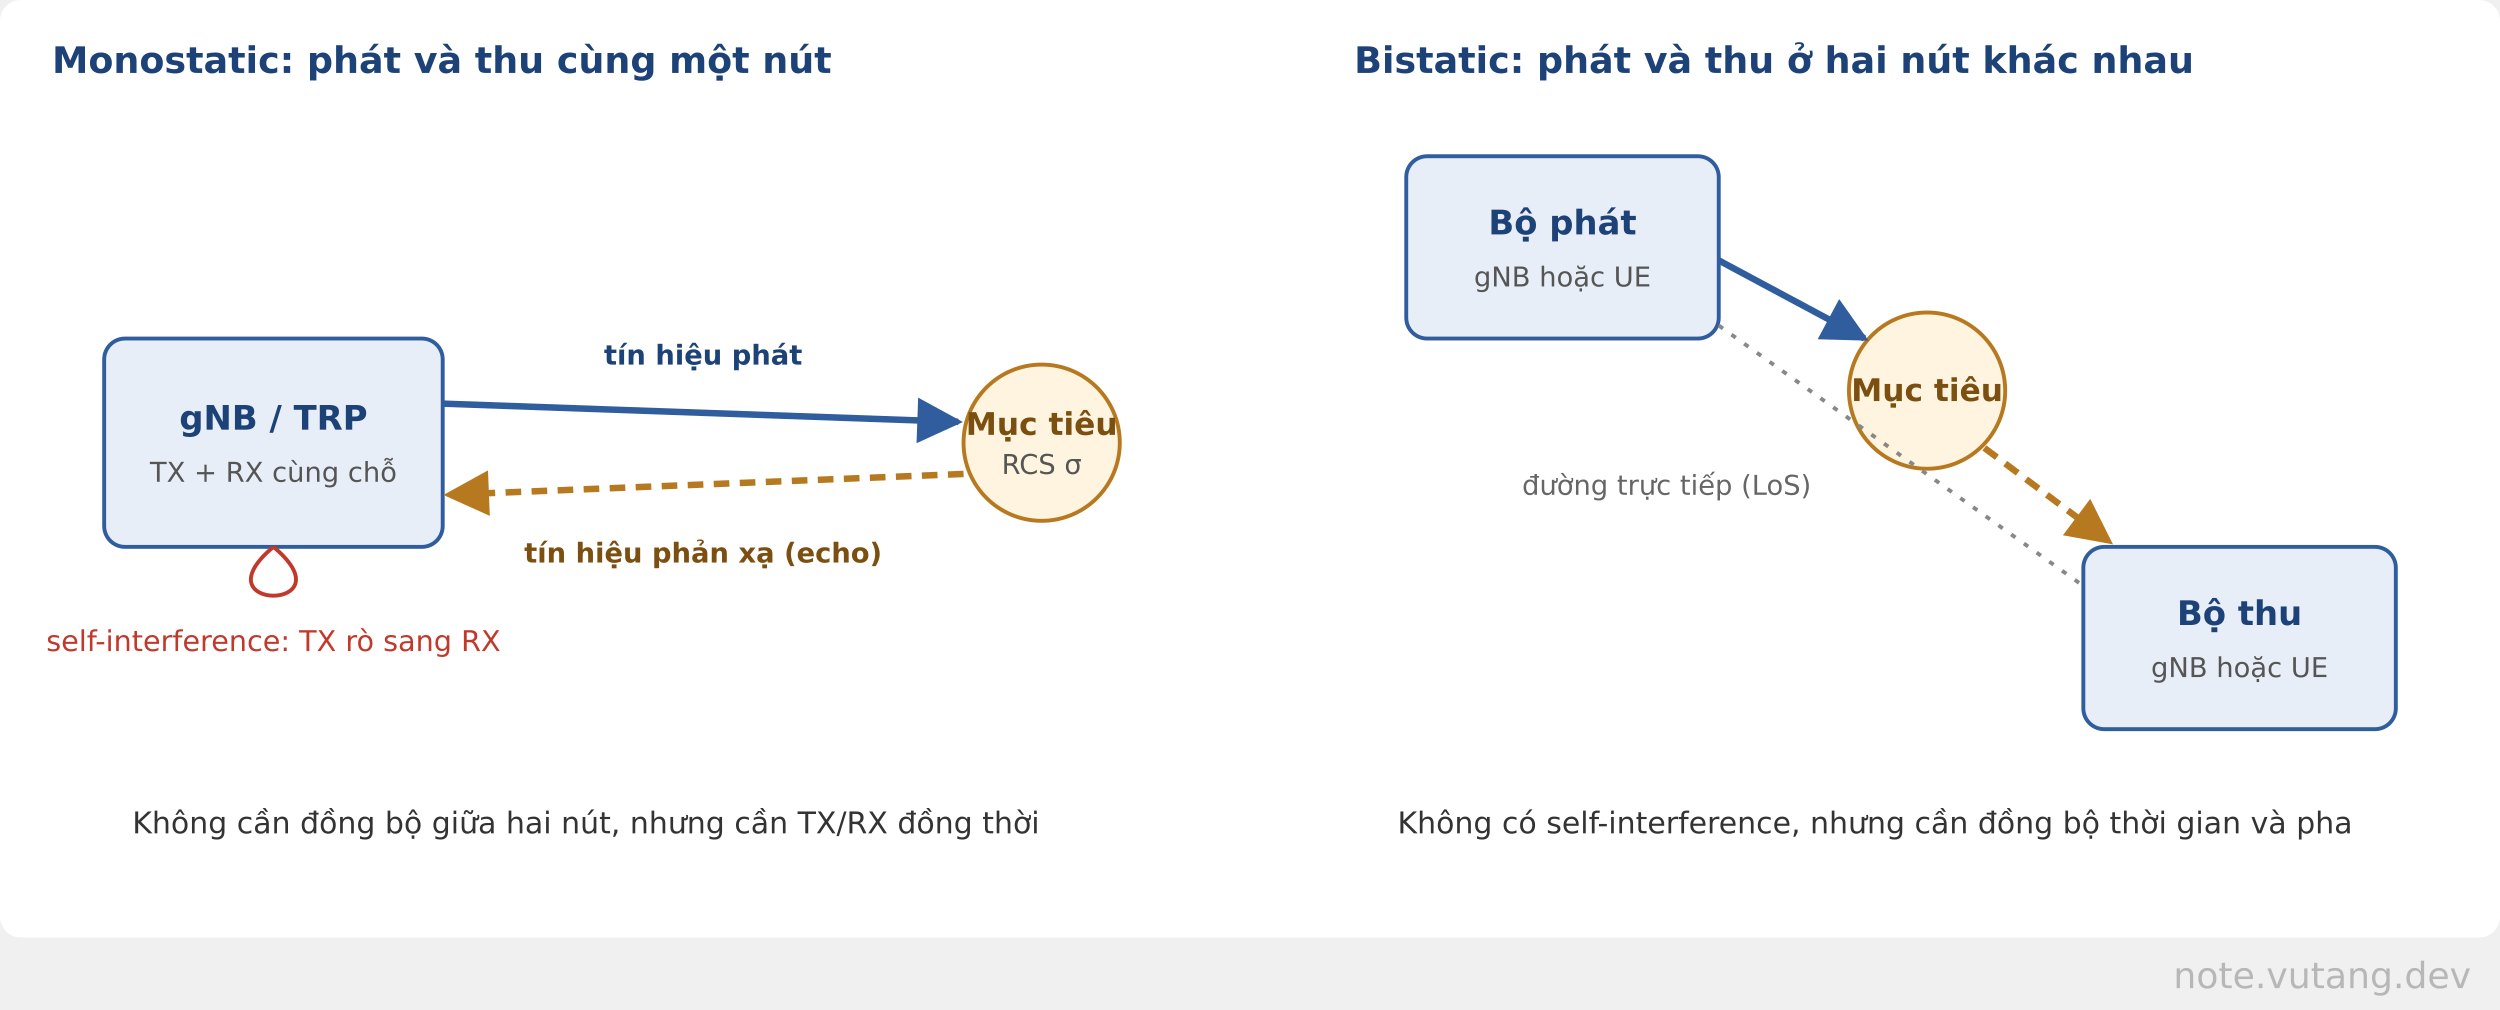
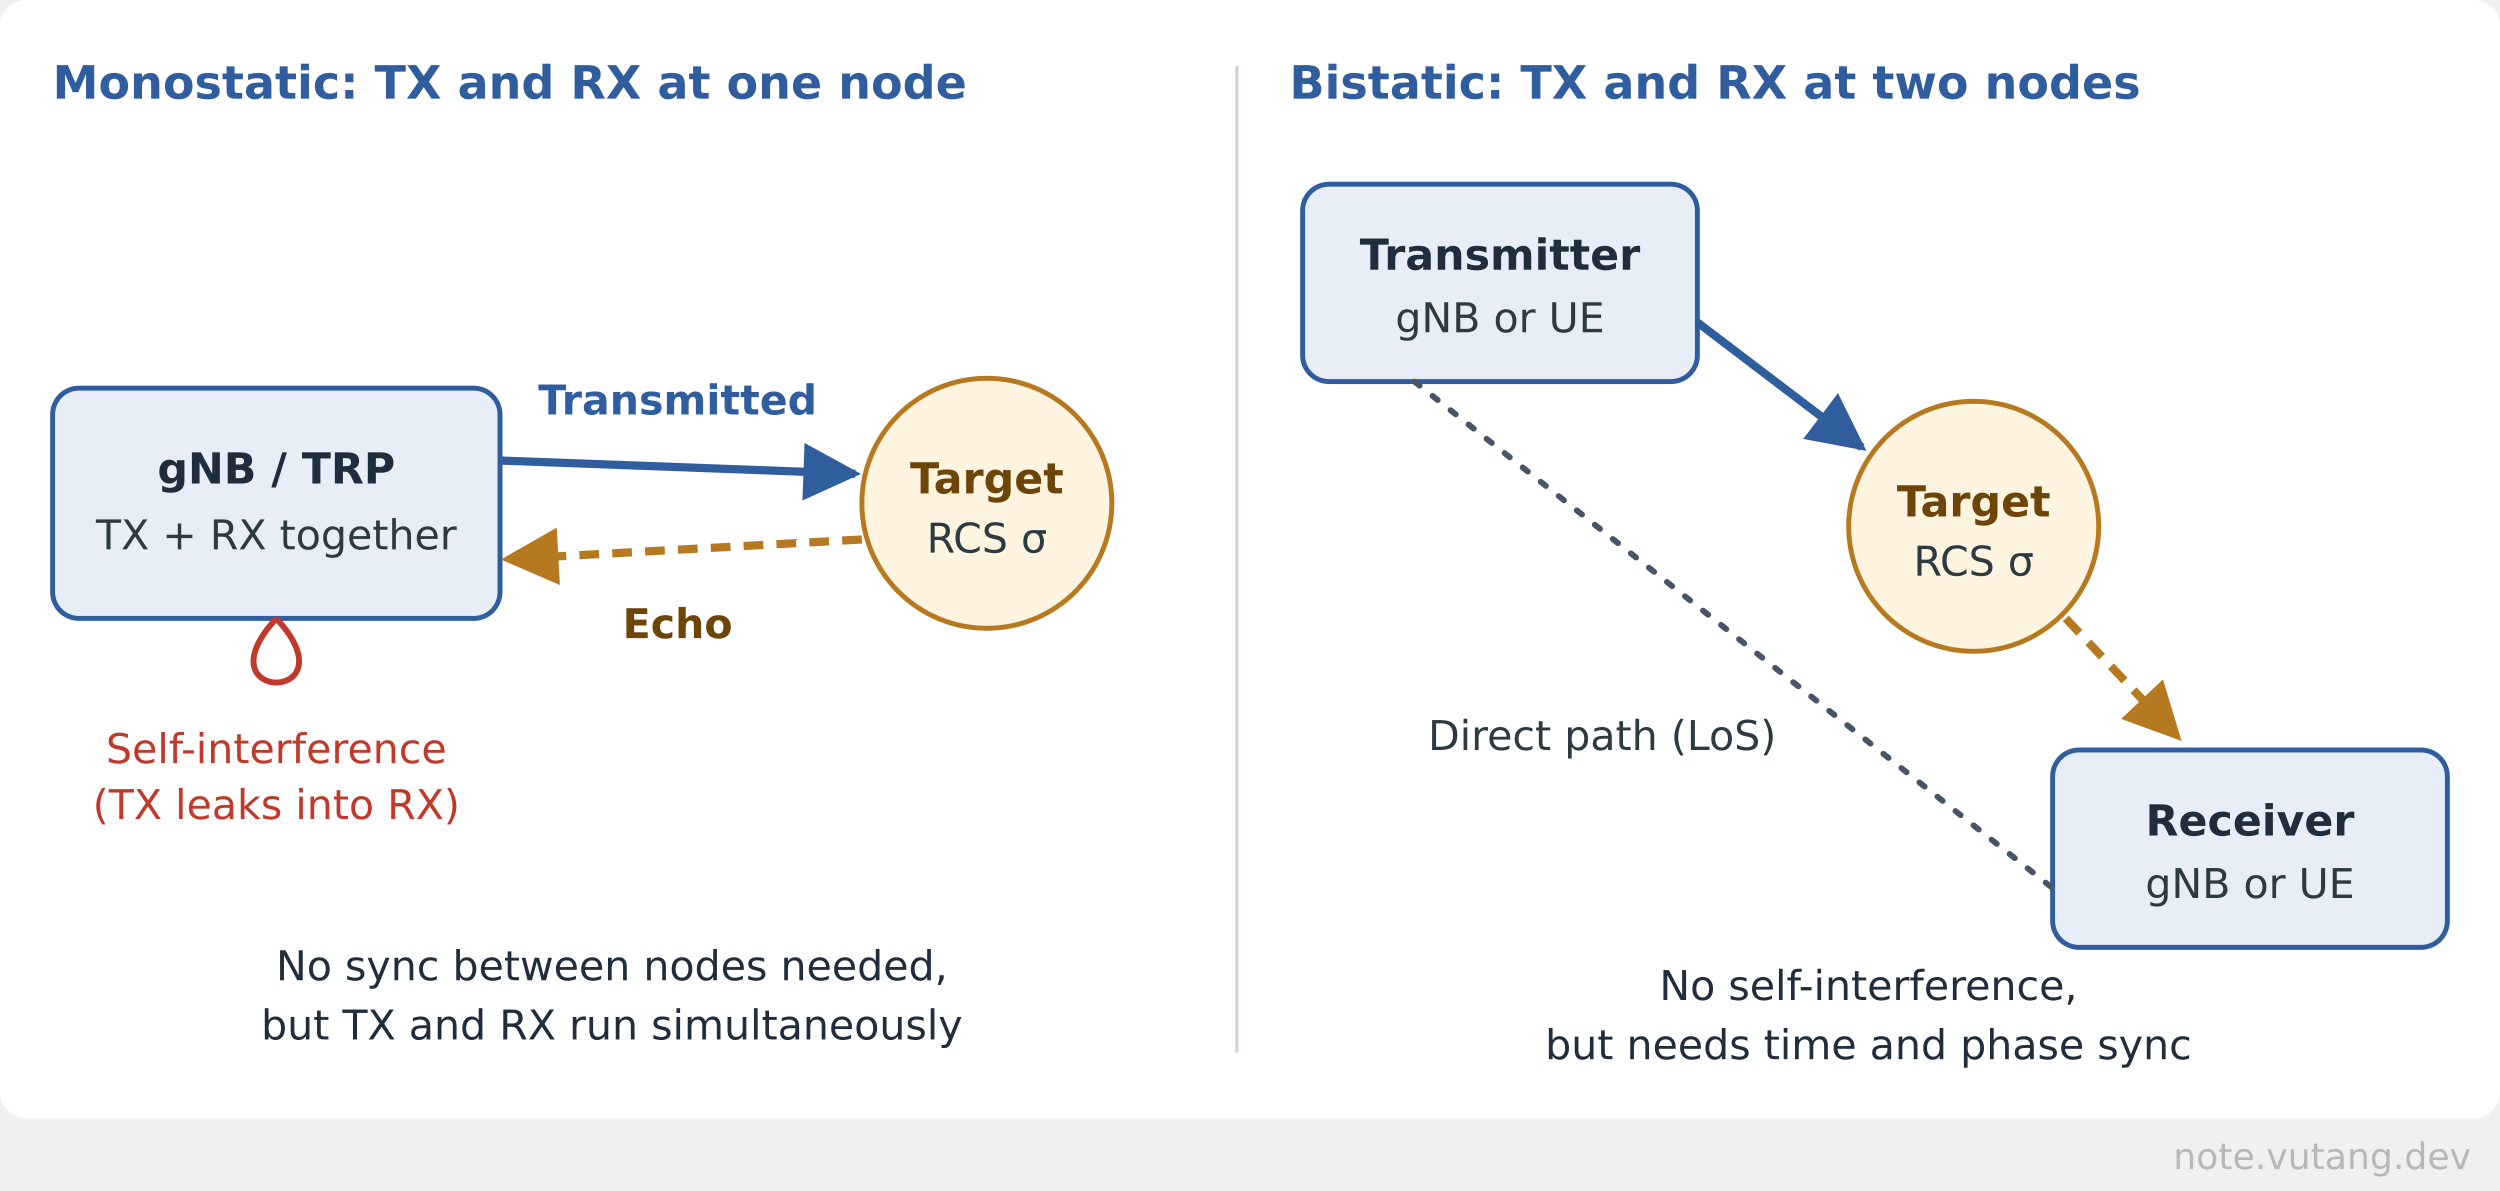
- <svg xmlns="http://www.w3.org/2000/svg" role="img" viewBox="0 0 960 387.79" font-family="DejaVu Sans, sans-serif">
-   <rect x="0" y="0" width="960" height="360" rx="8" fill="#ffffff" />
+ <svg xmlns="http://www.w3.org/2000/svg" role="img" viewBox="0 0 760 362" font-family="DejaVu Sans, sans-serif">
+   <rect x="0" y="0" width="760" height="340" rx="8" fill="#ffffff" />
  <defs>
    <marker id="a" viewBox="0 0 10 10" refX="9" refY="5" markerWidth="7" markerHeight="7" orient="auto-start-reverse">
      <path d="M0,0 L10,5 L0,10 z" fill="#2f5d9e" />
    </marker>
    <marker id="b" viewBox="0 0 10 10" refX="9" refY="5" markerWidth="7" markerHeight="7" orient="auto-start-reverse">
      <path d="M0,0 L10,5 L0,10 z" fill="#b7791f" />
    </marker>
  </defs>
-   <text x="20" y="28" font-size="14" font-weight="700" fill="#1d4278">Monostatic: phát và thu cùng một nút</text>
-   <rect x="40" y="130" width="130" height="80" rx="8" fill="#e8eef8" stroke="#2f5d9e" stroke-width="1.5" />
-   <text x="105" y="165" font-size="13" font-weight="700" text-anchor="middle" fill="#1d4278">gNB / TRP</text>
-   <text x="105" y="185" font-size="10.5" text-anchor="middle" fill="#555">TX + RX cùng chỗ</text>
-   <circle cx="400" cy="170" r="30" fill="#fff4e0" stroke="#b7791f" stroke-width="1.5" />
-   <text x="400" y="167" font-size="12" font-weight="700" text-anchor="middle" fill="#7b4f10">Mục tiêu</text>
-   <text x="400" y="182" font-size="10.5" text-anchor="middle" fill="#555">RCS σ</text>
-   <line x1="170" y1="155" x2="368" y2="162" stroke="#2f5d9e" stroke-width="2.5" marker-end="url(#a)" />
-   <line x1="370" y1="182" x2="172" y2="190" stroke="#b7791f" stroke-width="2.5" stroke-dasharray="6 4" marker-end="url(#b)" />
-   <text x="270" y="140" font-size="10.5" font-weight="700" text-anchor="middle" fill="#1d4278">tín hiệu phát</text>
-   <text x="270" y="216" font-size="10.5" font-weight="700" text-anchor="middle" fill="#7b4f10">tín hiệu phản xạ (echo)</text>
-   <text x="105" y="250" font-size="11" text-anchor="middle" fill="#c0392b">self-interference: TX rò sang RX</text>
-   <path d="M105,210 C 75,235 135,235 105,210" fill="none" stroke="#c0392b" stroke-width="1.5" />
-   <text x="225" y="320" font-size="11.5" text-anchor="middle" fill="#333">Không cần đồng bộ giữa hai nút, nhưng cần TX/RX đồng thời</text>
-   <text x="520" y="28" font-size="14" font-weight="700" fill="#1d4278">Bistatic: phát và thu ở hai nút khác nhau</text>
-   <rect x="540" y="60" width="120" height="70" rx="8" fill="#e8eef8" stroke="#2f5d9e" stroke-width="1.5" />
-   <text x="600" y="90" font-size="13" font-weight="700" text-anchor="middle" fill="#1d4278">Bộ phát</text>
-   <text x="600" y="110" font-size="10.5" text-anchor="middle" fill="#555">gNB hoặc UE</text>
-   <rect x="800" y="210" width="120" height="70" rx="8" fill="#e8eef8" stroke="#2f5d9e" stroke-width="1.5" />
-   <text x="860" y="240" font-size="13" font-weight="700" text-anchor="middle" fill="#1d4278">Bộ thu</text>
-   <text x="860" y="260" font-size="10.5" text-anchor="middle" fill="#555">gNB hoặc UE</text>
-   <circle cx="740" cy="150" r="30" fill="#fff4e0" stroke="#b7791f" stroke-width="1.5" />
-   <text x="740" y="154" font-size="12" font-weight="700" text-anchor="middle" fill="#7b4f10">Mục tiêu</text>
-   <line x1="660" y1="100" x2="716" y2="130" stroke="#2f5d9e" stroke-width="2.5" marker-end="url(#a)" />
-   <line x1="762" y1="172" x2="810" y2="208" stroke="#b7791f" stroke-width="2.5" stroke-dasharray="6 4" marker-end="url(#b)" />
-   <line x1="660" y1="125" x2="800" y2="225" stroke="#888" stroke-width="1.5" stroke-dasharray="2 4" />
-   <text x="640" y="190" font-size="10.5" text-anchor="middle" fill="#666">đường trực tiếp (LoS)</text>
-   <text x="720" y="320" font-size="11.5" text-anchor="middle" fill="#333">Không có self-interference, nhưng cần đồng bộ thời gian và pha</text>
-   <text id="wm" x="948.88" y="379.45" text-anchor="end" font-size="13.89" font-family="DejaVu Sans, sans-serif" style="fill:#888;fill-opacity:0.55">note.vutang.dev</text>
+   <text x="16" y="30" font-size="14" font-weight="700" fill="#2f5d9e">Monostatic: TX and RX at one node</text>
+   <rect x="16" y="118" width="136" height="70" rx="8" fill="#e8eef8" stroke="#2f5d9e" stroke-width="1.5" />
+   <text x="84" y="147" font-size="13" font-weight="700" text-anchor="middle" fill="#1f2d3d">gNB / TRP</text>
+   <text x="84" y="167" font-size="12.5" text-anchor="middle" fill="#2c3a42">TX + RX together</text>
+   <circle cx="300" cy="153" r="38" fill="#fff4e0" stroke="#b7791f" stroke-width="1.5" />
+   <text x="300" y="150" font-size="13" font-weight="700" text-anchor="middle" fill="#6e4508">Target</text>
+   <text x="300" y="168" font-size="12.5" text-anchor="middle" fill="#2c3a42">RCS σ</text>
+   <line x1="152" y1="140" x2="260" y2="144" stroke="#2f5d9e" stroke-width="2.5" marker-end="url(#a)" />
+   <line x1="262" y1="164" x2="154" y2="170" stroke="#b7791f" stroke-width="2.5" stroke-dasharray="6 4" marker-end="url(#b)" />
+   <text x="206" y="126" font-size="12.5" font-weight="700" text-anchor="middle" fill="#2f5d9e">Transmitted</text>
+   <text x="206" y="194" font-size="12.5" font-weight="700" text-anchor="middle" fill="#6e4508">Echo</text>
+   <path d="M84,188 C60,214 108,214 84,188" fill="none" stroke="#c0392b" stroke-width="1.8" />
+   <text x="84" y="232" font-size="12.5" text-anchor="middle" fill="#c0392b">Self-interference</text>
+   <text x="84" y="249" font-size="12.5" text-anchor="middle" fill="#c0392b">(TX leaks into RX)</text>
+   <text x="186" y="298" font-size="12.5" text-anchor="middle" fill="#1f2d3d">No sync between nodes needed,</text>
+   <text x="186" y="316" font-size="12.5" text-anchor="middle" fill="#1f2d3d">but TX and RX run simultaneously</text>
+   <line x1="376" y1="20" x2="376" y2="320" stroke="#cbd5e1" stroke-width="1" />
+   <text x="392" y="30" font-size="14" font-weight="700" fill="#2f5d9e">Bistatic: TX and RX at two nodes</text>
+   <rect x="396" y="56" width="120" height="60" rx="8" fill="#e8eef8" stroke="#2f5d9e" stroke-width="1.5" />
+   <text x="456" y="82" font-size="13" font-weight="700" text-anchor="middle" fill="#1f2d3d">Transmitter</text>
+   <text x="456" y="101" font-size="12.5" text-anchor="middle" fill="#2c3a42">gNB or UE</text>
+   <circle cx="600" cy="160" r="38" fill="#fff4e0" stroke="#b7791f" stroke-width="1.5" />
+   <text x="600" y="157" font-size="13" font-weight="700" text-anchor="middle" fill="#6e4508">Target</text>
+   <text x="600" y="175" font-size="12.5" text-anchor="middle" fill="#2c3a42">RCS σ</text>
+   <rect x="624" y="228" width="120" height="60" rx="8" fill="#e8eef8" stroke="#2f5d9e" stroke-width="1.5" />
+   <text x="684" y="254" font-size="13" font-weight="700" text-anchor="middle" fill="#1f2d3d">Receiver</text>
+   <text x="684" y="273" font-size="12.5" text-anchor="middle" fill="#2c3a42">gNB or UE</text>
+   <line x1="516" y1="98" x2="566" y2="136" stroke="#2f5d9e" stroke-width="2.5" marker-end="url(#a)" />
+   <line x1="628" y1="188" x2="662" y2="224" stroke="#b7791f" stroke-width="2.5" stroke-dasharray="6 4" marker-end="url(#b)" />
+   <line x1="430" y1="116" x2="624" y2="270" stroke="#475569" stroke-width="1.8" stroke-dasharray="2 5" stroke-linecap="round" />
+   <text x="540" y="228" font-size="12.5" text-anchor="end" fill="#2c3a42">Direct path (LoS)</text>
+   <text x="568" y="304" font-size="12.5" text-anchor="middle" fill="#1f2d3d">No self-interference,</text>
+   <text x="568" y="322" font-size="12.5" text-anchor="middle" fill="#1f2d3d">but needs time and phase sync</text>
+   <text id="wm" x="751.2" y="355.4" text-anchor="end" font-size="11" font-family="DejaVu Sans, sans-serif" style="fill:#888;fill-opacity:0.55">note.vutang.dev</text>
</svg>
